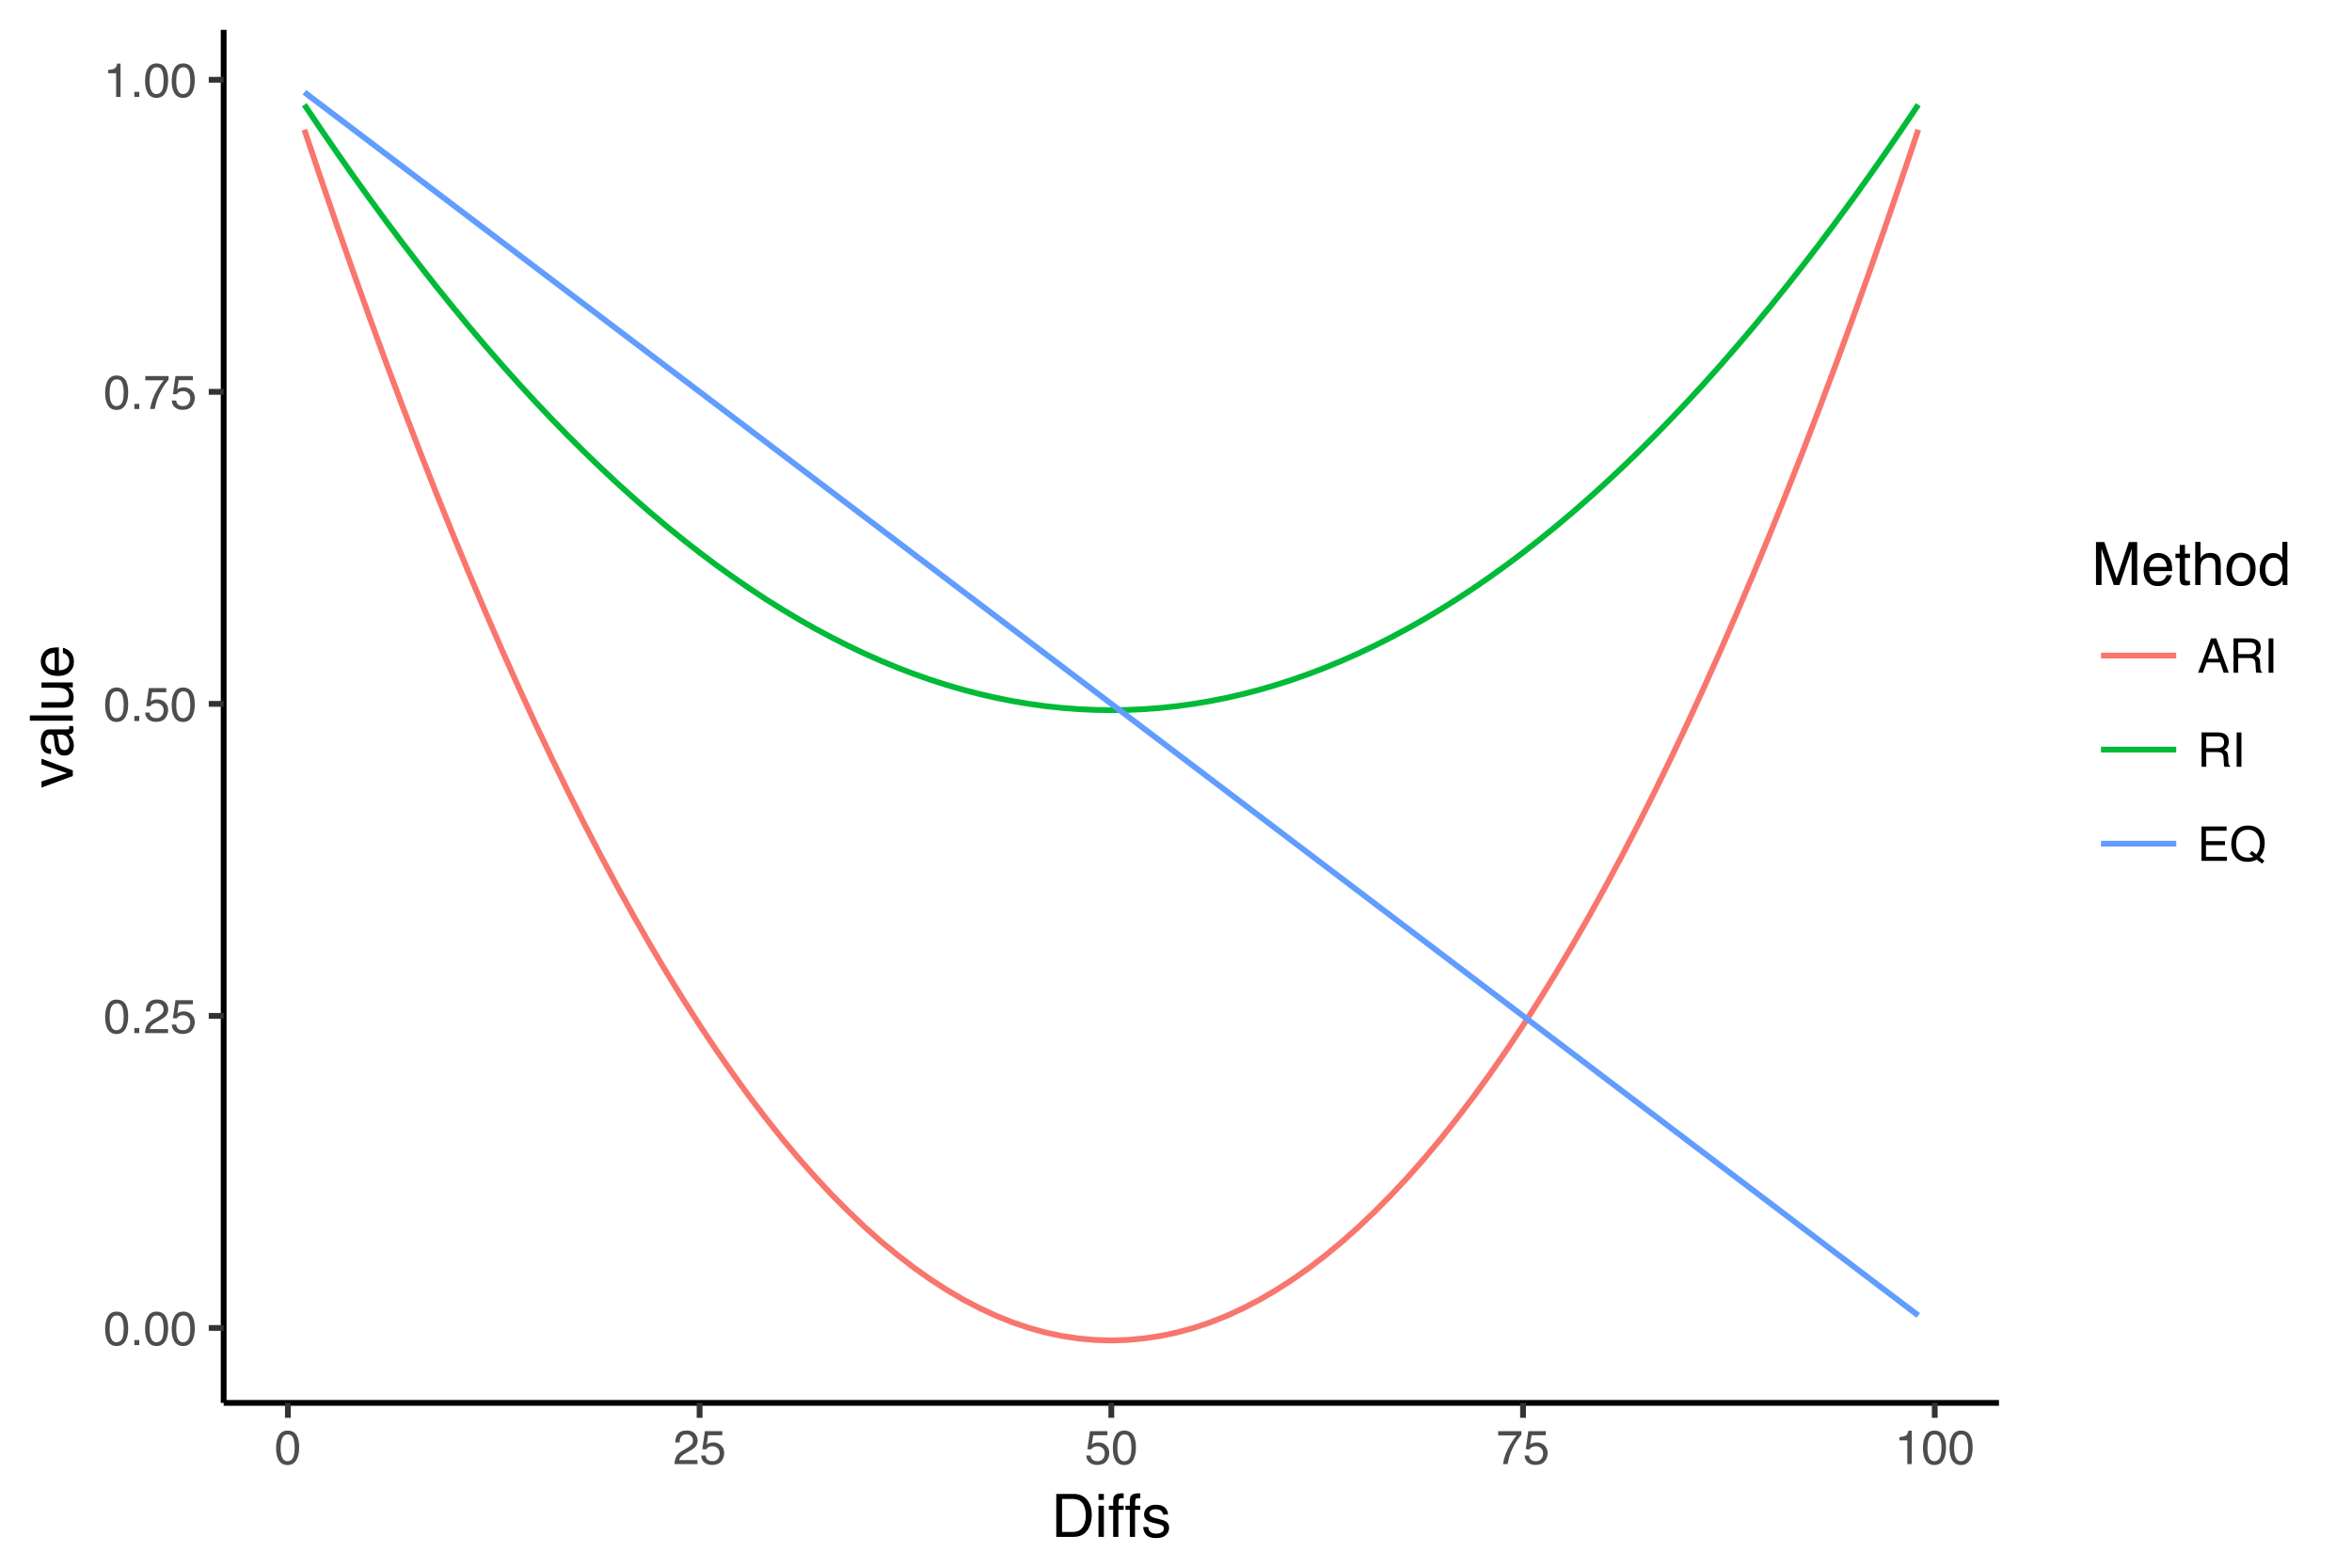
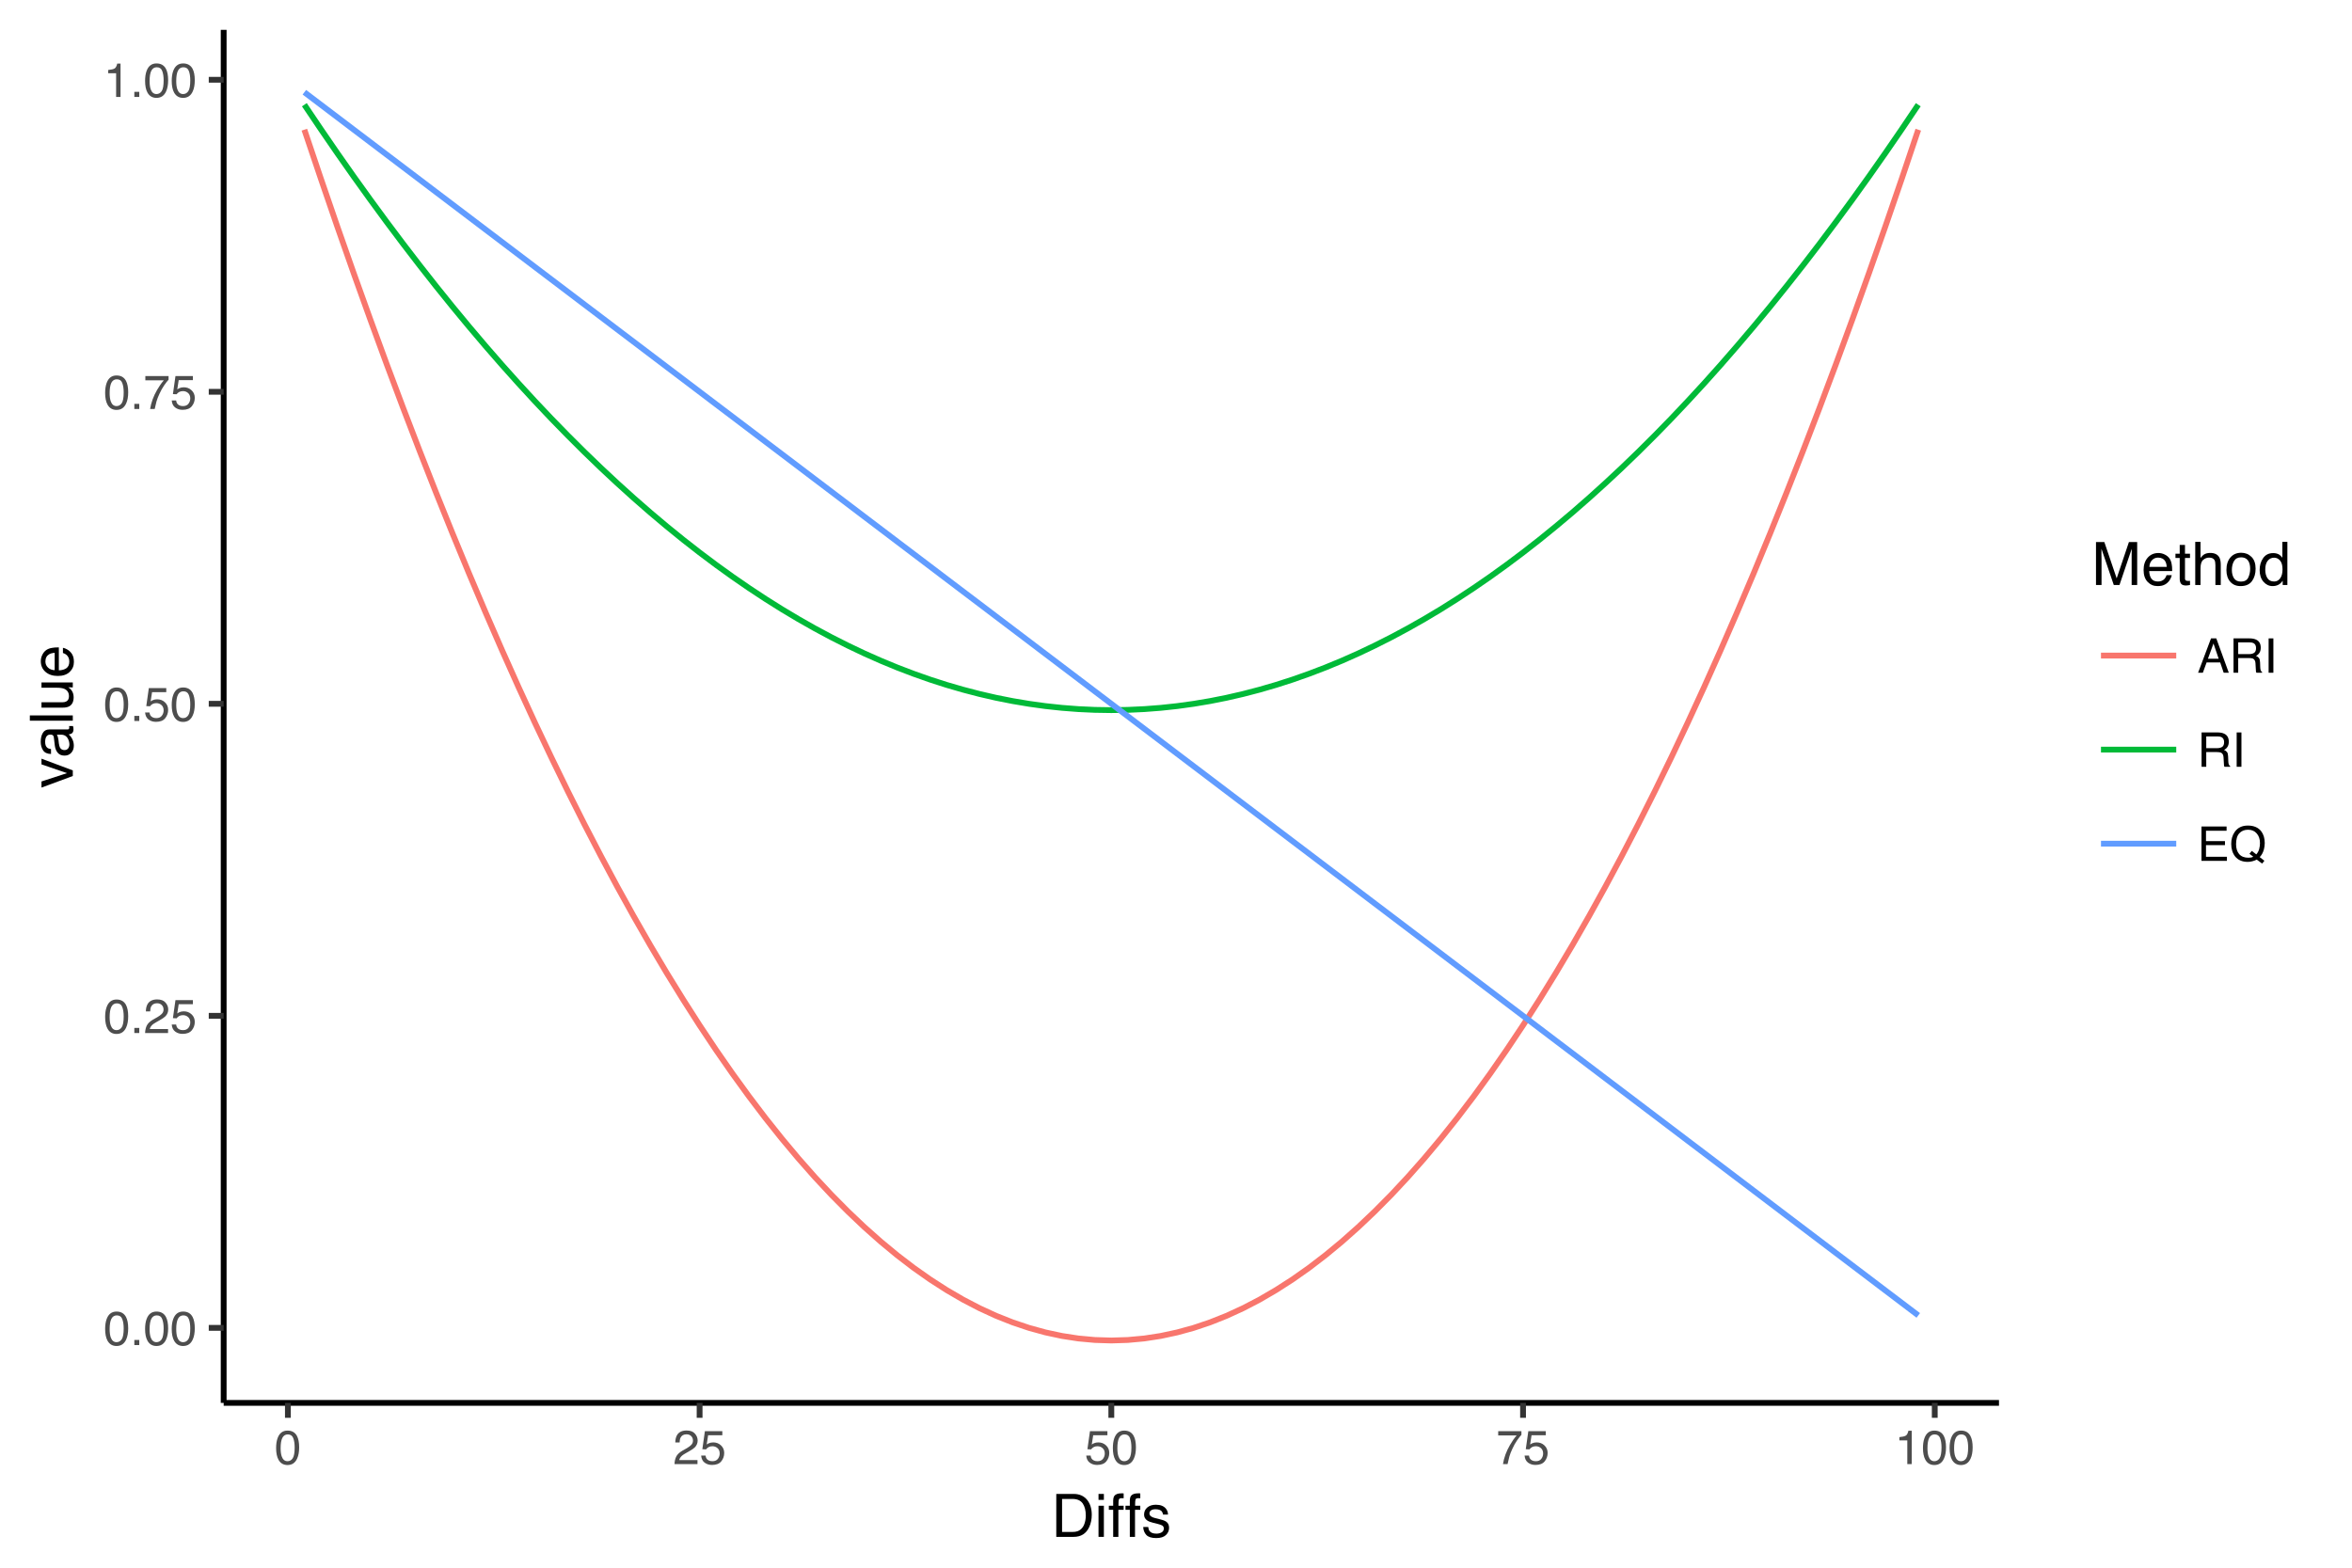
<svg xmlns="http://www.w3.org/2000/svg" xmlns:xlink="http://www.w3.org/1999/xlink" width="432pt" height="288pt" viewBox="0 0 432 288" version="1.1">
  <defs>
    <g>
      <symbol overflow="visible" id="glyph0-0">
        <path style="stroke:none;" d="M 0.281 0 L 0.281 -6.312 L 5.297 -6.312 L 5.297 0 Z M 4.5 -0.797 L 4.5 -5.516 L 1.078 -5.516 L 1.078 -0.797 Z " />
      </symbol>
      <symbol overflow="visible" id="glyph0-1">
        <path style="stroke:none;" d="M 2.375 -6.156 C 3.176 -6.156 3.754 -5.828 4.109 -5.172 C 4.379 -4.66 4.516 -3.961 4.516 -3.078 C 4.516 -2.242 4.391 -1.555 4.141 -1.016 C 3.785 -0.223 3.195 0.172 2.375 0.172 C 1.633 0.172 1.082 -0.148 0.719 -0.797 C 0.426 -1.328 0.281 -2.047 0.281 -2.953 C 0.281 -3.648 0.367 -4.25 0.547 -4.75 C 0.879 -5.688 1.488 -6.156 2.375 -6.156 Z M 2.375 -0.531 C 2.77 -0.531 3.086 -0.707 3.328 -1.062 C 3.566 -1.426 3.688 -2.086 3.688 -3.047 C 3.688 -3.754 3.598 -4.332 3.422 -4.781 C 3.254 -5.227 2.922 -5.453 2.422 -5.453 C 1.973 -5.453 1.641 -5.238 1.422 -4.812 C 1.211 -4.383 1.109 -3.754 1.109 -2.922 C 1.109 -2.297 1.176 -1.789 1.312 -1.406 C 1.52 -0.82 1.875 -0.531 2.375 -0.531 Z " />
      </symbol>
      <symbol overflow="visible" id="glyph0-2">
        <path style="stroke:none;" d="M 0.75 -0.938 L 1.656 -0.938 L 1.656 0 L 0.75 0 Z " />
      </symbol>
      <symbol overflow="visible" id="glyph0-3">
        <path style="stroke:none;" d="M 0.281 0 C 0.301 -0.531 0.406 -0.988 0.594 -1.375 C 0.789 -1.77 1.164 -2.129 1.719 -2.453 L 2.547 -2.922 C 2.91 -3.141 3.164 -3.328 3.312 -3.484 C 3.551 -3.711 3.672 -3.984 3.672 -4.297 C 3.672 -4.648 3.562 -4.93 3.344 -5.141 C 3.133 -5.359 2.848 -5.469 2.484 -5.469 C 1.961 -5.469 1.598 -5.266 1.391 -4.859 C 1.285 -4.648 1.227 -4.352 1.219 -3.969 L 0.422 -3.969 C 0.43 -4.5 0.531 -4.938 0.719 -5.281 C 1.051 -5.875 1.645 -6.172 2.5 -6.172 C 3.195 -6.172 3.707 -5.977 4.031 -5.594 C 4.363 -5.219 4.531 -4.797 4.531 -4.328 C 4.531 -3.836 4.352 -3.414 4 -3.062 C 3.801 -2.863 3.441 -2.617 2.922 -2.328 L 2.344 -2 C 2.062 -1.844 1.836 -1.695 1.672 -1.562 C 1.391 -1.312 1.211 -1.035 1.141 -0.734 L 4.5 -0.734 L 4.5 0 Z " />
      </symbol>
      <symbol overflow="visible" id="glyph0-4">
        <path style="stroke:none;" d="M 1.094 -1.562 C 1.133 -1.125 1.336 -0.82 1.703 -0.656 C 1.879 -0.57 2.094 -0.531 2.344 -0.531 C 2.801 -0.531 3.141 -0.676 3.359 -0.969 C 3.578 -1.258 3.688 -1.582 3.688 -1.938 C 3.688 -2.363 3.555 -2.691 3.297 -2.922 C 3.035 -3.16 2.719 -3.281 2.344 -3.281 C 2.082 -3.281 1.852 -3.227 1.656 -3.125 C 1.469 -3.02 1.305 -2.879 1.172 -2.703 L 0.5 -2.734 L 0.969 -6.047 L 4.172 -6.047 L 4.172 -5.297 L 1.562 -5.297 L 1.297 -3.594 C 1.43 -3.695 1.566 -3.773 1.703 -3.828 C 1.93 -3.93 2.195 -3.984 2.5 -3.984 C 3.062 -3.984 3.535 -3.801 3.922 -3.438 C 4.316 -3.07 4.516 -2.609 4.516 -2.047 C 4.516 -1.461 4.332 -0.945 3.969 -0.5 C 3.613 -0.062 3.047 0.156 2.266 0.156 C 1.754 0.156 1.305 0.016 0.922 -0.266 C 0.547 -0.547 0.332 -0.977 0.281 -1.562 Z " />
      </symbol>
      <symbol overflow="visible" id="glyph0-5">
        <path style="stroke:none;" d="M 4.594 -6.047 L 4.594 -5.375 C 4.395 -5.176 4.129 -4.836 3.797 -4.359 C 3.473 -3.891 3.188 -3.379 2.938 -2.828 C 2.688 -2.297 2.5 -1.812 2.375 -1.375 C 2.289 -1.082 2.18 -0.625 2.047 0 L 1.203 0 C 1.391 -1.176 1.816 -2.344 2.484 -3.5 C 2.879 -4.188 3.289 -4.773 3.719 -5.266 L 0.328 -5.266 L 0.328 -6.047 Z " />
      </symbol>
      <symbol overflow="visible" id="glyph0-6">
        <path style="stroke:none;" d="M 0.844 -4.359 L 0.844 -4.953 C 1.395 -5.004 1.781 -5.094 2 -5.219 C 2.227 -5.344 2.395 -5.645 2.5 -6.125 L 3.109 -6.125 L 3.109 0 L 2.297 0 L 2.297 -4.359 Z " />
      </symbol>
      <symbol overflow="visible" id="glyph0-7">
        <path style="stroke:none;" d="M 3.906 -2.578 L 2.953 -5.375 L 1.938 -2.578 Z M 2.5 -6.312 L 3.469 -6.312 L 5.766 0 L 4.828 0 L 4.188 -1.891 L 1.688 -1.891 L 1 0 L 0.125 0 Z M 2.953 -6.312 Z " />
      </symbol>
      <symbol overflow="visible" id="glyph0-8">
        <path style="stroke:none;" d="M 3.609 -3.422 C 4.004 -3.422 4.316 -3.5 4.547 -3.656 C 4.785 -3.82 4.906 -4.113 4.906 -4.531 C 4.906 -4.977 4.742 -5.285 4.422 -5.453 C 4.242 -5.535 4.008 -5.578 3.719 -5.578 L 1.625 -5.578 L 1.625 -3.422 Z M 0.766 -6.312 L 3.688 -6.312 C 4.176 -6.312 4.578 -6.238 4.891 -6.094 C 5.473 -5.832 5.766 -5.336 5.766 -4.609 C 5.766 -4.234 5.688 -3.922 5.531 -3.672 C 5.383 -3.43 5.172 -3.238 4.891 -3.094 C 5.129 -3 5.312 -2.867 5.438 -2.703 C 5.562 -2.547 5.629 -2.281 5.641 -1.906 L 5.672 -1.062 C 5.68 -0.82 5.703 -0.645 5.734 -0.531 C 5.785 -0.332 5.879 -0.203 6.016 -0.141 L 6.016 0 L 4.969 0 C 4.938 -0.051 4.91 -0.117 4.891 -0.203 C 4.879 -0.297 4.867 -0.461 4.859 -0.703 L 4.797 -1.766 C 4.773 -2.172 4.625 -2.445 4.344 -2.594 C 4.176 -2.664 3.922 -2.703 3.578 -2.703 L 1.625 -2.703 L 1.625 0 L 0.766 0 Z " />
      </symbol>
      <symbol overflow="visible" id="glyph0-9">
        <path style="stroke:none;" d="M 0.859 -6.312 L 1.734 -6.312 L 1.734 0 L 0.859 0 Z " />
      </symbol>
      <symbol overflow="visible" id="glyph0-10">
        <path style="stroke:none;" d="M 0.75 -6.312 L 5.359 -6.312 L 5.359 -5.531 L 1.578 -5.531 L 1.578 -3.625 L 5.062 -3.625 L 5.062 -2.891 L 1.578 -2.891 L 1.578 -0.75 L 5.422 -0.75 L 5.422 0 L 0.75 0 Z M 3.078 -6.312 Z " />
      </symbol>
      <symbol overflow="visible" id="glyph0-11">
        <path style="stroke:none;" d="M 6.438 -0.016 L 6.016 0.5 L 5.031 -0.234 C 4.801 -0.109 4.547 -0.008 4.266 0.062 C 3.992 0.145 3.695 0.188 3.375 0.188 C 2.395 0.188 1.629 -0.133 1.078 -0.781 C 0.586 -1.406 0.344 -2.188 0.344 -3.125 C 0.344 -3.977 0.555 -4.707 0.984 -5.312 C 1.523 -6.094 2.328 -6.484 3.391 -6.484 C 4.504 -6.484 5.332 -6.125 5.875 -5.406 C 6.289 -4.844 6.5 -4.129 6.5 -3.266 C 6.5 -2.859 6.445 -2.469 6.344 -2.094 C 6.188 -1.52 5.93 -1.051 5.578 -0.688 Z M 3.484 -0.578 C 3.66 -0.578 3.828 -0.586 3.984 -0.609 C 4.141 -0.641 4.273 -0.691 4.391 -0.766 L 3.688 -1.297 L 4.125 -1.828 L 4.953 -1.188 C 5.211 -1.488 5.391 -1.82 5.484 -2.188 C 5.578 -2.562 5.625 -2.914 5.625 -3.25 C 5.625 -3.988 5.426 -4.582 5.031 -5.031 C 4.645 -5.488 4.113 -5.719 3.438 -5.719 C 2.758 -5.719 2.223 -5.5 1.828 -5.062 C 1.43 -4.633 1.234 -3.969 1.234 -3.062 C 1.234 -2.301 1.422 -1.695 1.797 -1.25 C 2.18 -0.801 2.742 -0.578 3.484 -0.578 Z " />
      </symbol>
      <symbol overflow="visible" id="glyph1-0">
        <path style="stroke:none;" d="M 0.359 0 L 0.359 -7.891 L 6.625 -7.891 L 6.625 0 Z M 5.625 -0.984 L 5.625 -6.906 L 1.344 -6.906 L 1.344 -0.984 Z " />
      </symbol>
      <symbol overflow="visible" id="glyph1-1">
        <path style="stroke:none;" d="M 3.875 -0.906 C 4.227 -0.906 4.523 -0.945 4.766 -1.031 C 5.172 -1.164 5.508 -1.43 5.781 -1.828 C 5.988 -2.148 6.141 -2.562 6.234 -3.062 C 6.285 -3.352 6.312 -3.629 6.312 -3.891 C 6.312 -4.859 6.117 -5.613 5.734 -6.156 C 5.348 -6.695 4.723 -6.969 3.859 -6.969 L 1.953 -6.969 L 1.953 -0.906 Z M 0.891 -7.891 L 4.078 -7.891 C 5.16 -7.891 6.004 -7.504 6.609 -6.734 C 7.141 -6.035 7.406 -5.145 7.406 -4.062 C 7.406 -3.227 7.25 -2.473 6.938 -1.797 C 6.383 -0.598 5.43 0 4.078 0 L 0.891 0 Z " />
      </symbol>
      <symbol overflow="visible" id="glyph1-2">
        <path style="stroke:none;" d="M 0.703 -5.719 L 1.688 -5.719 L 1.688 0 L 0.703 0 Z M 0.703 -7.891 L 1.688 -7.891 L 1.688 -6.797 L 0.703 -6.797 Z " />
      </symbol>
      <symbol overflow="visible" id="glyph1-3">
        <path style="stroke:none;" d="M 0.953 -6.625 C 0.961 -7.031 1.031 -7.328 1.156 -7.516 C 1.383 -7.836 1.82 -8 2.469 -8 C 2.531 -8 2.594 -8 2.656 -8 C 2.719 -8 2.789 -7.992 2.875 -7.984 L 2.875 -7.094 C 2.77 -7.102 2.695 -7.109 2.656 -7.109 C 2.613 -7.109 2.57 -7.109 2.531 -7.109 C 2.238 -7.109 2.062 -7.031 2 -6.875 C 1.945 -6.727 1.922 -6.344 1.922 -5.719 L 2.875 -5.719 L 2.875 -4.969 L 1.906 -4.969 L 1.906 0 L 0.953 0 L 0.953 -4.969 L 0.156 -4.969 L 0.156 -5.719 L 0.953 -5.719 Z " />
      </symbol>
      <symbol overflow="visible" id="glyph1-4">
        <path style="stroke:none;" d="M 1.281 -1.812 C 1.312 -1.488 1.395 -1.238 1.531 -1.062 C 1.77 -0.75 2.191 -0.594 2.797 -0.594 C 3.148 -0.594 3.461 -0.672 3.734 -0.828 C 4.004 -0.984 4.141 -1.223 4.141 -1.547 C 4.141 -1.797 4.031 -1.984 3.812 -2.109 C 3.676 -2.191 3.398 -2.285 2.984 -2.391 L 2.219 -2.578 C 1.727 -2.703 1.367 -2.836 1.141 -2.984 C 0.723 -3.254 0.516 -3.617 0.516 -4.078 C 0.516 -4.617 0.707 -5.055 1.094 -5.391 C 1.488 -5.734 2.02 -5.906 2.688 -5.906 C 3.551 -5.906 4.176 -5.648 4.562 -5.141 C 4.801 -4.816 4.914 -4.469 4.906 -4.094 L 4 -4.094 C 3.977 -4.312 3.898 -4.508 3.766 -4.688 C 3.547 -4.945 3.16 -5.078 2.609 -5.078 C 2.242 -5.078 1.969 -5.004 1.781 -4.859 C 1.594 -4.723 1.5 -4.539 1.5 -4.312 C 1.5 -4.062 1.625 -3.863 1.875 -3.719 C 2.008 -3.625 2.219 -3.539 2.5 -3.469 L 3.141 -3.312 C 3.836 -3.145 4.301 -2.984 4.531 -2.828 C 4.914 -2.578 5.109 -2.191 5.109 -1.672 C 5.109 -1.148 4.91 -0.703 4.516 -0.328 C 4.129 0.035 3.539 0.219 2.75 0.219 C 1.895 0.219 1.285 0.023 0.922 -0.359 C 0.566 -0.754 0.379 -1.238 0.359 -1.812 Z M 2.719 -5.891 Z " />
      </symbol>
      <symbol overflow="visible" id="glyph1-5">
        <path style="stroke:none;" d="M 0.812 -7.891 L 2.344 -7.891 L 4.609 -1.219 L 6.859 -7.891 L 8.375 -7.891 L 8.375 0 L 7.359 0 L 7.359 -4.656 C 7.359 -4.82 7.359 -5.086 7.359 -5.453 C 7.367 -5.828 7.375 -6.227 7.375 -6.656 L 5.125 0 L 4.078 0 L 1.812 -6.656 L 1.812 -6.406 C 1.812 -6.219 1.812 -5.926 1.812 -5.531 C 1.82 -5.133 1.828 -4.844 1.828 -4.656 L 1.828 0 L 0.812 0 Z " />
      </symbol>
      <symbol overflow="visible" id="glyph1-6">
        <path style="stroke:none;" d="M 3.109 -5.875 C 3.516 -5.875 3.906 -5.781 4.281 -5.594 C 4.664 -5.406 4.961 -5.156 5.172 -4.844 C 5.359 -4.562 5.484 -4.223 5.547 -3.828 C 5.609 -3.566 5.641 -3.145 5.641 -2.562 L 1.422 -2.562 C 1.441 -1.977 1.578 -1.508 1.828 -1.156 C 2.086 -0.812 2.488 -0.641 3.031 -0.641 C 3.539 -0.641 3.945 -0.805 4.25 -1.141 C 4.414 -1.328 4.535 -1.551 4.609 -1.812 L 5.562 -1.812 C 5.531 -1.594 5.441 -1.352 5.297 -1.094 C 5.16 -0.832 5.004 -0.625 4.828 -0.469 C 4.535 -0.176 4.176 0.02 3.75 0.125 C 3.508 0.176 3.242 0.203 2.953 0.203 C 2.234 0.203 1.625 -0.055 1.125 -0.578 C 0.633 -1.098 0.391 -1.828 0.391 -2.766 C 0.391 -3.691 0.641 -4.441 1.141 -5.016 C 1.641 -5.586 2.297 -5.875 3.109 -5.875 Z M 4.641 -3.328 C 4.609 -3.754 4.52 -4.094 4.375 -4.344 C 4.102 -4.801 3.66 -5.031 3.047 -5.031 C 2.598 -5.031 2.223 -4.867 1.922 -4.547 C 1.629 -4.234 1.473 -3.828 1.453 -3.328 Z M 3.016 -5.891 Z " />
      </symbol>
      <symbol overflow="visible" id="glyph1-7">
        <path style="stroke:none;" d="M 0.906 -7.359 L 1.875 -7.359 L 1.875 -5.75 L 2.797 -5.75 L 2.797 -4.969 L 1.875 -4.969 L 1.875 -1.203 C 1.875 -1.004 1.941 -0.875 2.078 -0.812 C 2.16 -0.77 2.285 -0.75 2.453 -0.75 C 2.504 -0.75 2.555 -0.75 2.609 -0.75 C 2.66 -0.75 2.723 -0.754 2.797 -0.766 L 2.797 0 C 2.68 0.031 2.562 0.051 2.438 0.062 C 2.32 0.082 2.195 0.094 2.062 0.094 C 1.613 0.094 1.305 -0.02 1.141 -0.25 C 0.984 -0.488 0.906 -0.789 0.906 -1.156 L 0.906 -4.969 L 0.125 -4.969 L 0.125 -5.75 L 0.906 -5.75 Z " />
      </symbol>
      <symbol overflow="visible" id="glyph1-8">
        <path style="stroke:none;" d="M 0.703 -7.922 L 1.672 -7.922 L 1.672 -4.969 C 1.898 -5.258 2.109 -5.469 2.297 -5.594 C 2.609 -5.789 2.992 -5.891 3.453 -5.891 C 4.285 -5.891 4.852 -5.598 5.156 -5.016 C 5.312 -4.691 5.391 -4.25 5.391 -3.688 L 5.391 0 L 4.406 0 L 4.406 -3.625 C 4.406 -4.051 4.352 -4.363 4.25 -4.562 C 4.07 -4.875 3.738 -5.031 3.25 -5.031 C 2.852 -5.031 2.488 -4.891 2.156 -4.609 C 1.832 -4.336 1.672 -3.816 1.672 -3.047 L 1.672 0 L 0.703 0 Z " />
      </symbol>
      <symbol overflow="visible" id="glyph1-9">
        <path style="stroke:none;" d="M 2.984 -0.625 C 3.629 -0.625 4.07 -0.863 4.312 -1.344 C 4.551 -1.832 4.672 -2.375 4.672 -2.969 C 4.672 -3.508 4.582 -3.945 4.406 -4.281 C 4.133 -4.812 3.664 -5.078 3 -5.078 C 2.406 -5.078 1.973 -4.848 1.703 -4.391 C 1.441 -3.941 1.312 -3.398 1.312 -2.766 C 1.312 -2.148 1.441 -1.641 1.703 -1.234 C 1.973 -0.828 2.398 -0.625 2.984 -0.625 Z M 3.031 -5.922 C 3.77 -5.922 4.395 -5.672 4.906 -5.172 C 5.414 -4.68 5.672 -3.957 5.672 -3 C 5.672 -2.07 5.445 -1.305 5 -0.703 C 4.551 -0.098 3.852 0.203 2.906 0.203 C 2.113 0.203 1.484 -0.062 1.016 -0.594 C 0.547 -1.125 0.312 -1.844 0.312 -2.75 C 0.312 -3.719 0.555 -4.488 1.047 -5.062 C 1.535 -5.633 2.195 -5.922 3.031 -5.922 Z M 3 -5.891 Z " />
      </symbol>
      <symbol overflow="visible" id="glyph1-10">
        <path style="stroke:none;" d="M 1.328 -2.812 C 1.328 -2.195 1.457 -1.68 1.719 -1.266 C 1.977 -0.848 2.395 -0.641 2.969 -0.641 C 3.414 -0.641 3.781 -0.832 4.062 -1.219 C 4.352 -1.602 4.5 -2.156 4.5 -2.875 C 4.5 -3.602 4.348 -4.141 4.047 -4.484 C 3.754 -4.836 3.391 -5.016 2.953 -5.016 C 2.473 -5.016 2.082 -4.828 1.781 -4.453 C 1.477 -4.078 1.328 -3.531 1.328 -2.812 Z M 2.781 -5.859 C 3.219 -5.859 3.586 -5.766 3.891 -5.578 C 4.055 -5.473 4.25 -5.285 4.469 -5.016 L 4.469 -7.922 L 5.391 -7.922 L 5.391 0 L 4.531 0 L 4.531 -0.797 C 4.301 -0.441 4.031 -0.188 3.719 -0.031 C 3.414 0.125 3.066 0.203 2.672 0.203 C 2.023 0.203 1.469 -0.062 1 -0.594 C 0.531 -1.133 0.297 -1.852 0.297 -2.75 C 0.297 -3.594 0.508 -4.32 0.938 -4.938 C 1.363 -5.551 1.977 -5.859 2.781 -5.859 Z " />
      </symbol>
      <symbol overflow="visible" id="glyph2-0">
        <path style="stroke:none;" d="M 0 -0.359 L -7.891 -0.359 L -7.891 -6.625 L 0 -6.625 Z M -0.984 -5.625 L -6.906 -5.625 L -6.906 -1.344 L -0.984 -1.344 Z " />
      </symbol>
      <symbol overflow="visible" id="glyph2-1">
        <path style="stroke:none;" d="M -5.75 -1.188 L -1.062 -2.719 L -5.75 -4.328 L -5.75 -5.375 L 0 -3.219 L 0 -2.188 L -5.75 -0.062 Z " />
      </symbol>
      <symbol overflow="visible" id="glyph2-2">
        <path style="stroke:none;" d="M -1.531 -1.453 C -1.25 -1.453 -1.023 -1.551 -0.859 -1.75 C -0.703 -1.957 -0.625 -2.203 -0.625 -2.484 C -0.625 -2.816 -0.703 -3.145 -0.859 -3.469 C -1.117 -4.008 -1.551 -4.281 -2.156 -4.281 L -2.922 -4.281 C -2.848 -4.156 -2.785 -4 -2.734 -3.812 C -2.691 -3.633 -2.656 -3.453 -2.625 -3.266 L -2.562 -2.688 C -2.508 -2.332 -2.438 -2.066 -2.344 -1.891 C -2.164 -1.598 -1.895 -1.453 -1.531 -1.453 Z M -3.484 -3.797 C -3.516 -4.016 -3.609 -4.16 -3.766 -4.234 C -3.848 -4.273 -3.973 -4.297 -4.141 -4.297 C -4.461 -4.297 -4.695 -4.176 -4.844 -3.938 C -5 -3.707 -5.078 -3.375 -5.078 -2.938 C -5.078 -2.438 -4.941 -2.082 -4.672 -1.875 C -4.516 -1.75 -4.289 -1.672 -4 -1.641 L -4 -0.734 C -4.707 -0.754 -5.195 -0.984 -5.469 -1.422 C -5.75 -1.867 -5.891 -2.383 -5.891 -2.969 C -5.891 -3.645 -5.758 -4.191 -5.5 -4.609 C -5.25 -5.035 -4.848 -5.25 -4.297 -5.25 L -0.984 -5.25 C -0.891 -5.25 -0.812 -5.266 -0.75 -5.297 C -0.688 -5.336 -0.656 -5.426 -0.656 -5.562 C -0.656 -5.602 -0.656 -5.648 -0.656 -5.703 C -0.664 -5.766 -0.676 -5.82 -0.688 -5.875 L 0.031 -5.875 C 0.07 -5.727 0.098 -5.613 0.109 -5.531 C 0.117 -5.457 0.125 -5.352 0.125 -5.219 C 0.125 -4.883 0.004 -4.641 -0.234 -4.484 C -0.359 -4.41 -0.535 -4.359 -0.766 -4.328 C -0.504 -4.129 -0.281 -3.844 -0.094 -3.469 C 0.094 -3.102 0.188 -2.695 0.188 -2.25 C 0.188 -1.719 0.023 -1.281 -0.297 -0.938 C -0.617 -0.602 -1.023 -0.438 -1.516 -0.438 C -2.047 -0.438 -2.457 -0.602 -2.75 -0.938 C -3.039 -1.27 -3.223 -1.707 -3.297 -2.25 Z M -5.891 -2.984 Z " />
      </symbol>
      <symbol overflow="visible" id="glyph2-3">
        <path style="stroke:none;" d="M -7.891 -0.734 L -7.891 -1.703 L 0 -1.703 L 0 -0.734 Z " />
      </symbol>
      <symbol overflow="visible" id="glyph2-4">
        <path style="stroke:none;" d="M -5.75 -1.672 L -1.938 -1.672 C -1.645 -1.672 -1.406 -1.719 -1.219 -1.812 C -0.875 -1.988 -0.703 -2.312 -0.703 -2.781 C -0.703 -3.445 -1 -3.906 -1.594 -4.156 C -1.914 -4.281 -2.359 -4.344 -2.922 -4.344 L -5.75 -4.344 L -5.75 -5.312 L 0 -5.312 L 0 -4.406 L -0.844 -4.422 C -0.625 -4.297 -0.441 -4.141 -0.297 -3.953 C 0.004 -3.578 0.156 -3.129 0.156 -2.609 C 0.156 -1.785 -0.117 -1.223 -0.672 -0.922 C -0.961 -0.766 -1.352 -0.688 -1.844 -0.688 L -5.75 -0.688 Z M -5.891 -3 Z " />
      </symbol>
      <symbol overflow="visible" id="glyph2-5">
        <path style="stroke:none;" d="M -5.875 -3.109 C -5.875 -3.516 -5.781 -3.906 -5.594 -4.281 C -5.406 -4.664 -5.156 -4.961 -4.844 -5.172 C -4.562 -5.359 -4.223 -5.484 -3.828 -5.547 C -3.566 -5.609 -3.145 -5.641 -2.562 -5.641 L -2.562 -1.422 C -1.977 -1.441 -1.508 -1.578 -1.156 -1.828 C -0.812 -2.086 -0.641 -2.488 -0.641 -3.031 C -0.641 -3.539 -0.805 -3.945 -1.141 -4.25 C -1.328 -4.414 -1.551 -4.535 -1.812 -4.609 L -1.812 -5.562 C -1.594 -5.531 -1.352 -5.441 -1.094 -5.297 C -0.832 -5.16 -0.625 -5.004 -0.469 -4.828 C -0.176 -4.535 0.02 -4.176 0.125 -3.75 C 0.176 -3.508 0.203 -3.242 0.203 -2.953 C 0.203 -2.234 -0.055 -1.625 -0.578 -1.125 C -1.098 -0.633 -1.828 -0.391 -2.766 -0.391 C -3.691 -0.391 -4.441 -0.641 -5.016 -1.141 C -5.586 -1.641 -5.875 -2.297 -5.875 -3.109 Z M -3.328 -4.641 C -3.754 -4.609 -4.094 -4.52 -4.344 -4.375 C -4.801 -4.102 -5.031 -3.66 -5.031 -3.047 C -5.031 -2.598 -4.867 -2.223 -4.547 -1.922 C -4.234 -1.629 -3.828 -1.473 -3.328 -1.453 Z M -5.891 -3.016 Z " />
      </symbol>
    </g>
    <clipPath id="clip1">
      <path d="M 41.082 5.48 L 368 5.48 L 368 258 L 41.082 258 Z " />
    </clipPath>
  </defs>
  <g id="surface1">
    <rect x="0" y="0" width="432" height="288" style="fill:rgb(100%,100%,100%);fill-opacity:1;stroke:none;" />
    <rect x="0" y="0" width="432" height="288" style="fill:rgb(100%,100%,100%);fill-opacity:1;stroke:none;" />
    <path style="fill:none;stroke-width:1.067;stroke-linecap:round;stroke-linejoin:round;stroke:rgb(100%,100%,100%);stroke-opacity:1;stroke-miterlimit:10;" d="M 0 288 L 432 288 L 432 0 L 0 0 Z " />
    <g clip-path="url(#clip1)" clip-rule="nonzero">
      <path style=" stroke:none;fill-rule:nonzero;fill:rgb(100%,100%,100%);fill-opacity:1;" d="M 41.082 257.727 L 367.156 257.727 L 367.156 5.48 L 41.082 5.48 Z " />
    </g>
-     <path style="fill:none;stroke-width:1.067;stroke-linecap:butt;stroke-linejoin:round;stroke:rgb(97.255%,46.275%,42.745%);stroke-opacity:1;stroke-miterlimit:1;" d="M 55.902 23.824 L 58.93 32.812 L 61.953 41.613 L 64.977 50.23 L 68.004 58.66 L 71.027 66.902 L 74.055 74.965 L 77.078 82.836 L 80.102 90.523 L 83.129 98.023 L 86.152 105.34 L 89.176 112.465 L 92.203 119.418 L 95.227 126.184 L 98.25 132.77 L 101.277 139.156 L 104.301 145.355 L 107.324 151.367 L 110.352 157.195 L 113.375 162.836 L 116.402 168.309 L 119.426 173.578 L 122.449 178.684 L 125.477 183.582 L 128.5 188.316 L 131.523 192.844 L 134.551 197.184 L 137.574 201.363 L 140.598 205.332 L 143.625 209.141 L 146.648 212.742 L 149.672 216.152 L 152.699 219.406 L 155.723 222.449 L 158.746 225.336 L 161.773 228.035 L 164.797 230.52 L 167.824 232.852 L 170.848 234.996 L 173.871 236.953 L 176.898 238.727 L 179.922 240.312 L 182.945 241.711 L 185.973 242.926 L 188.996 243.953 L 192.02 244.793 L 195.047 245.434 L 198.07 245.891 L 201.094 246.16 L 204.121 246.262 L 207.145 246.16 L 210.172 245.871 L 213.195 245.418 L 216.219 244.777 L 219.246 243.953 L 222.27 242.941 L 225.293 241.742 L 228.32 240.344 L 231.344 238.777 L 234.367 237.012 L 237.395 235.07 L 240.418 232.941 L 243.441 230.629 L 246.469 228.129 L 249.492 225.441 L 252.516 222.57 L 255.543 219.512 L 258.566 216.27 L 261.594 212.84 L 264.617 209.227 L 267.641 205.426 L 270.668 201.445 L 273.691 197.277 L 276.715 192.922 L 279.742 188.379 L 282.766 183.656 L 285.789 178.742 L 288.816 173.648 L 291.84 168.367 L 294.863 162.898 L 297.891 157.25 L 300.914 151.41 L 303.941 145.391 L 306.965 139.18 L 309.988 132.785 L 313.016 126.207 L 316.039 119.445 L 319.062 112.492 L 322.09 105.359 L 325.113 98.039 L 328.137 90.535 L 331.164 82.844 L 334.188 74.969 L 337.211 66.91 L 340.238 58.66 L 343.262 50.23 L 346.285 41.613 L 349.312 32.812 L 352.336 23.824 " />
-     <path style="fill:none;stroke-width:1.067;stroke-linecap:butt;stroke-linejoin:round;stroke:rgb(0%,72.941%,21.961%);stroke-opacity:1;stroke-miterlimit:1;" d="M 55.902 19.238 L 58.93 23.73 L 61.953 28.133 L 64.977 32.441 L 68.004 36.656 L 71.027 40.777 L 74.055 44.809 L 77.078 48.746 L 80.102 52.594 L 83.129 56.344 L 86.152 60.004 L 89.176 63.57 L 92.203 67.047 L 95.227 70.426 L 98.25 73.715 L 101.277 76.914 L 104.301 80.016 L 107.324 83.027 L 110.352 85.945 L 113.375 88.773 L 116.402 91.504 L 119.426 94.145 L 122.449 96.691 L 125.477 99.148 L 128.5 101.512 L 131.523 103.781 L 134.551 105.957 L 137.574 108.043 L 140.598 110.035 L 143.625 111.934 L 146.648 113.742 L 149.672 115.453 L 152.699 117.074 L 155.723 118.605 L 158.746 120.039 L 161.773 121.383 L 164.797 122.637 L 167.824 123.793 L 170.848 124.859 L 173.871 125.832 L 176.898 126.711 L 179.922 127.5 L 182.945 128.195 L 185.973 128.797 L 188.996 129.305 L 192.02 129.723 L 195.047 130.047 L 198.07 130.277 L 201.094 130.418 L 204.121 130.465 L 207.145 130.418 L 210.172 130.277 L 213.195 130.047 L 216.219 129.723 L 219.246 129.305 L 222.27 128.797 L 225.293 128.195 L 228.32 127.5 L 231.344 126.711 L 234.367 125.832 L 237.395 124.859 L 240.418 123.793 L 243.441 122.637 L 246.469 121.383 L 249.492 120.039 L 252.516 118.605 L 255.543 117.074 L 258.566 115.453 L 261.594 113.742 L 264.617 111.934 L 267.641 110.035 L 270.668 108.043 L 273.691 105.957 L 276.715 103.781 L 279.742 101.512 L 282.766 99.148 L 285.789 96.691 L 288.816 94.145 L 291.84 91.504 L 294.863 88.773 L 297.891 85.945 L 300.914 83.027 L 303.941 80.016 L 306.965 76.914 L 309.988 73.715 L 313.016 70.426 L 316.039 67.047 L 319.062 63.57 L 322.09 60.004 L 325.113 56.344 L 328.137 52.594 L 331.164 48.746 L 334.188 44.809 L 337.211 40.777 L 340.238 36.656 L 343.262 32.441 L 346.285 28.133 L 349.312 23.73 L 352.336 19.238 " />
-     <path style="fill:none;stroke-width:1.067;stroke-linecap:butt;stroke-linejoin:round;stroke:rgb(38.039%,61.176%,100%);stroke-opacity:1;stroke-miterlimit:1;" d="M 55.902 16.945 L 58.93 19.238 L 64.977 23.824 L 68.004 26.117 L 71.027 28.41 L 74.055 30.703 L 80.102 35.289 L 83.129 37.582 L 89.176 42.168 L 92.203 44.461 L 98.25 49.047 L 101.277 51.34 L 107.324 55.926 L 110.352 58.219 L 113.375 60.512 L 116.402 62.805 L 119.426 65.102 L 122.449 67.395 L 125.477 69.688 L 131.523 74.273 L 134.551 76.566 L 140.598 81.152 L 143.625 83.445 L 149.672 88.031 L 152.699 90.324 L 158.746 94.91 L 161.773 97.203 L 164.797 99.496 L 167.824 101.789 L 173.871 106.375 L 176.898 108.668 L 182.945 113.254 L 185.973 115.547 L 192.02 120.133 L 195.047 122.426 L 201.094 127.012 L 204.121 129.305 L 207.145 131.598 L 210.172 133.891 L 216.219 138.477 L 219.246 140.77 L 225.293 145.355 L 228.32 147.648 L 234.367 152.234 L 237.395 154.531 L 243.441 159.117 L 246.469 161.41 L 252.516 165.996 L 255.543 168.289 L 258.566 170.582 L 261.594 172.875 L 267.641 177.461 L 270.668 179.754 L 276.715 184.34 L 279.742 186.633 L 285.789 191.219 L 288.816 193.512 L 294.863 198.098 L 297.891 200.391 L 300.914 202.684 L 303.941 204.977 L 309.988 209.562 L 313.016 211.855 L 319.062 216.441 L 322.09 218.734 L 328.137 223.32 L 331.164 225.613 L 337.211 230.199 L 340.238 232.492 L 346.285 237.078 L 349.312 239.371 L 352.336 241.664 " />
+     <path style="fill:none;stroke-width:1.067;stroke-linecap:butt;stroke-linejoin:round;stroke:rgb(97.255%,46.275%,42.745%);stroke-opacity:1;stroke-miterlimit:1;" d="M 55.902 23.824 L 58.93 32.809 L 61.953 41.613 L 64.977 50.227 L 68.004 58.656 L 71.027 66.902 L 74.055 74.965 L 77.078 82.836 L 80.102 90.527 L 83.129 98.031 L 86.152 105.352 L 89.176 112.484 L 92.203 119.434 L 95.227 126.195 L 98.25 132.773 L 101.277 139.164 L 104.301 145.371 L 107.324 151.395 L 110.352 157.23 L 113.375 162.883 L 116.402 168.348 L 119.426 173.629 L 122.449 178.723 L 125.477 183.633 L 128.5 188.359 L 131.523 192.898 L 134.551 197.254 L 137.574 201.422 L 140.598 205.406 L 143.625 209.203 L 146.648 212.816 L 149.672 216.246 L 152.699 219.488 L 155.723 222.543 L 158.746 225.414 L 161.773 228.102 L 164.797 230.605 L 167.824 232.922 L 170.848 235.051 L 173.871 236.996 L 176.898 238.758 L 179.922 240.332 L 182.945 241.723 L 185.973 242.926 L 188.996 243.945 L 192.02 244.777 L 195.047 245.426 L 198.07 245.891 L 201.094 246.168 L 204.121 246.262 L 207.145 246.168 L 210.172 245.891 L 213.195 245.426 L 216.219 244.777 L 219.246 243.945 L 222.27 242.926 L 225.293 241.723 L 228.32 240.332 L 231.344 238.758 L 234.367 236.996 L 237.395 235.051 L 240.418 232.922 L 243.441 230.605 L 246.469 228.102 L 249.492 225.414 L 252.516 222.543 L 255.543 219.488 L 258.566 216.246 L 261.594 212.816 L 264.617 209.203 L 267.641 205.406 L 270.668 201.422 L 273.691 197.254 L 276.715 192.898 L 279.742 188.359 L 282.766 183.633 L 285.789 178.723 L 288.816 173.629 L 291.84 168.348 L 294.863 162.883 L 297.891 157.23 L 300.914 151.395 L 303.941 145.371 L 306.965 139.164 L 309.988 132.773 L 313.016 126.195 L 316.039 119.434 L 319.062 112.484 L 322.09 105.352 L 325.113 98.031 L 328.137 90.527 L 331.164 82.836 L 334.188 74.965 L 337.211 66.902 L 340.238 58.656 L 343.262 50.227 L 346.285 41.613 L 349.312 32.809 L 352.336 23.824 " />
+     <path style="fill:none;stroke-width:1.067;stroke-linecap:butt;stroke-linejoin:round;stroke:rgb(0%,72.941%,21.961%);stroke-opacity:1;stroke-miterlimit:1;" d="M 55.902 19.238 L 58.93 23.73 L 61.953 28.133 L 64.977 32.441 L 68.004 36.656 L 71.027 40.777 L 74.055 44.809 L 77.078 48.746 L 80.102 52.59 L 83.129 56.344 L 86.152 60 L 89.176 63.566 L 92.203 67.043 L 95.227 70.422 L 98.25 73.711 L 101.277 76.91 L 104.301 80.012 L 107.324 83.023 L 110.352 85.941 L 113.375 88.766 L 116.402 91.5 L 119.426 94.141 L 122.449 96.688 L 125.477 99.145 L 128.5 101.504 L 131.523 103.773 L 134.551 105.953 L 137.574 108.035 L 140.598 110.027 L 143.625 111.93 L 146.648 113.734 L 149.672 115.449 L 152.699 117.07 L 155.723 118.598 L 158.746 120.035 L 161.773 121.379 L 164.797 122.629 L 167.824 123.785 L 170.848 124.852 L 173.871 125.824 L 176.898 126.703 L 179.922 127.492 L 182.945 128.188 L 185.973 128.789 L 188.996 129.297 L 192.02 129.715 L 195.047 130.039 L 198.07 130.27 L 201.094 130.41 L 204.121 130.457 L 207.145 130.41 L 210.172 130.27 L 213.195 130.039 L 216.219 129.715 L 219.246 129.297 L 222.27 128.789 L 225.293 128.188 L 228.32 127.492 L 231.344 126.703 L 234.367 125.824 L 237.395 124.852 L 240.418 123.785 L 243.441 122.629 L 246.469 121.379 L 249.492 120.035 L 252.516 118.598 L 255.543 117.07 L 258.566 115.449 L 261.594 113.734 L 264.617 111.93 L 267.641 110.027 L 270.668 108.035 L 273.691 105.953 L 276.715 103.773 L 279.742 101.504 L 282.766 99.145 L 285.789 96.688 L 288.816 94.141 L 291.84 91.5 L 294.863 88.766 L 297.891 85.941 L 300.914 83.023 L 303.941 80.012 L 306.965 76.91 L 309.988 73.711 L 313.016 70.422 L 316.039 67.043 L 319.062 63.566 L 322.09 60 L 325.113 56.344 L 328.137 52.59 L 331.164 48.746 L 334.188 44.809 L 337.211 40.777 L 340.238 36.656 L 343.262 32.441 L 346.285 28.133 L 349.312 23.73 L 352.336 19.238 " />
+     <path style="fill:none;stroke-width:1.067;stroke-linecap:butt;stroke-linejoin:round;stroke:rgb(38.039%,61.176%,100%);stroke-opacity:1;stroke-miterlimit:1;" d="M 55.902 16.945 L 58.93 19.238 L 64.977 23.824 L 68.004 26.117 L 71.027 28.41 L 74.055 30.703 L 80.102 35.289 L 83.129 37.582 L 89.176 42.168 L 92.203 44.461 L 98.25 49.047 L 101.277 51.34 L 107.324 55.926 L 110.352 58.219 L 113.375 60.512 L 116.402 62.805 L 122.449 67.391 L 125.477 69.684 L 131.523 74.27 L 134.551 76.562 L 140.598 81.148 L 143.625 83.441 L 149.672 88.027 L 152.699 90.32 L 158.746 94.906 L 161.773 97.199 L 164.797 99.492 L 167.824 101.785 L 173.871 106.371 L 176.898 108.664 L 179.922 110.953 L 182.945 113.246 L 185.973 115.539 L 192.02 120.125 L 195.047 122.418 L 201.094 127.004 L 204.121 129.297 L 207.145 131.59 L 210.172 133.883 L 216.219 138.469 L 219.246 140.762 L 225.293 145.348 L 228.32 147.641 L 234.367 152.227 L 237.395 154.52 L 243.441 159.105 L 246.469 161.398 L 252.516 165.984 L 255.543 168.277 L 258.566 170.57 L 261.594 172.863 L 267.641 177.449 L 270.668 179.742 L 276.715 184.328 L 279.742 186.621 L 285.789 191.207 L 288.816 193.5 L 294.863 198.086 L 297.891 200.379 L 300.914 202.672 L 303.941 204.965 L 309.988 209.551 L 313.016 211.844 L 319.062 216.43 L 322.09 218.723 L 328.137 223.309 L 331.164 225.602 L 337.211 230.188 L 340.238 232.48 L 346.285 237.066 L 349.312 239.359 L 352.336 241.652 " />
    <path style="fill:none;stroke-width:1.067;stroke-linecap:butt;stroke-linejoin:round;stroke:rgb(0%,0%,0%);stroke-opacity:1;stroke-miterlimit:10;" d="M 41.082 257.727 L 41.082 5.48 " />
    <g style="fill:rgb(30.196%,30.196%,30.196%);fill-opacity:1;">
-       <use xlink:href="#glyph0-1" x="19.031" y="247.113" />
-       <use xlink:href="#glyph0-2" x="23.924" y="247.113" />
-       <use xlink:href="#glyph0-1" x="26.368" y="247.113" />
-       <use xlink:href="#glyph0-1" x="31.26" y="247.113" />
-     </g>
-     <g style="fill:rgb(30.196%,30.196%,30.196%);fill-opacity:1;">
-       <use xlink:href="#glyph0-1" x="19.031" y="189.789" />
-       <use xlink:href="#glyph0-2" x="23.924" y="189.789" />
-       <use xlink:href="#glyph0-3" x="26.368" y="189.789" />
-       <use xlink:href="#glyph0-4" x="31.26" y="189.789" />
-     </g>
-     <g style="fill:rgb(30.196%,30.196%,30.196%);fill-opacity:1;">
-       <use xlink:href="#glyph0-1" x="19.031" y="132.461" />
-       <use xlink:href="#glyph0-2" x="23.924" y="132.461" />
-       <use xlink:href="#glyph0-4" x="26.368" y="132.461" />
-       <use xlink:href="#glyph0-1" x="31.26" y="132.461" />
-     </g>
-     <g style="fill:rgb(30.196%,30.196%,30.196%);fill-opacity:1;">
-       <use xlink:href="#glyph0-1" x="19.031" y="75.137" />
-       <use xlink:href="#glyph0-2" x="23.924" y="75.137" />
-       <use xlink:href="#glyph0-5" x="26.368" y="75.137" />
-       <use xlink:href="#glyph0-4" x="31.26" y="75.137" />
+       <use xlink:href="#glyph0-1" x="19.031" y="247.102" />
+       <use xlink:href="#glyph0-2" x="23.924" y="247.102" />
+       <use xlink:href="#glyph0-1" x="26.368" y="247.102" />
+       <use xlink:href="#glyph0-1" x="31.26" y="247.102" />
+     </g>
+     <g style="fill:rgb(30.196%,30.196%,30.196%);fill-opacity:1;">
+       <use xlink:href="#glyph0-1" x="19.031" y="189.777" />
+       <use xlink:href="#glyph0-2" x="23.924" y="189.777" />
+       <use xlink:href="#glyph0-3" x="26.368" y="189.777" />
+       <use xlink:href="#glyph0-4" x="31.26" y="189.777" />
+     </g>
+     <g style="fill:rgb(30.196%,30.196%,30.196%);fill-opacity:1;">
+       <use xlink:href="#glyph0-1" x="19.031" y="132.453" />
+       <use xlink:href="#glyph0-2" x="23.924" y="132.453" />
+       <use xlink:href="#glyph0-4" x="26.368" y="132.453" />
+       <use xlink:href="#glyph0-1" x="31.26" y="132.453" />
+     </g>
+     <g style="fill:rgb(30.196%,30.196%,30.196%);fill-opacity:1;">
+       <use xlink:href="#glyph0-1" x="19.031" y="75.133" />
+       <use xlink:href="#glyph0-2" x="23.924" y="75.133" />
+       <use xlink:href="#glyph0-5" x="26.368" y="75.133" />
+       <use xlink:href="#glyph0-4" x="31.26" y="75.133" />
    </g>
    <g style="fill:rgb(30.196%,30.196%,30.196%);fill-opacity:1;">
      <use xlink:href="#glyph0-6" x="19.031" y="17.809" />
      <use xlink:href="#glyph0-2" x="23.924" y="17.809" />
      <use xlink:href="#glyph0-1" x="26.368" y="17.809" />
      <use xlink:href="#glyph0-1" x="31.26" y="17.809" />
    </g>
-     <path style="fill:none;stroke-width:1.067;stroke-linecap:butt;stroke-linejoin:round;stroke:rgb(20%,20%,20%);stroke-opacity:1;stroke-miterlimit:10;" d="M 38.344 243.957 L 41.082 243.957 " />
-     <path style="fill:none;stroke-width:1.067;stroke-linecap:butt;stroke-linejoin:round;stroke:rgb(20%,20%,20%);stroke-opacity:1;stroke-miterlimit:10;" d="M 38.344 186.633 L 41.082 186.633 " />
-     <path style="fill:none;stroke-width:1.067;stroke-linecap:butt;stroke-linejoin:round;stroke:rgb(20%,20%,20%);stroke-opacity:1;stroke-miterlimit:10;" d="M 38.344 129.305 L 41.082 129.305 " />
-     <path style="fill:none;stroke-width:1.067;stroke-linecap:butt;stroke-linejoin:round;stroke:rgb(20%,20%,20%);stroke-opacity:1;stroke-miterlimit:10;" d="M 38.344 71.98 L 41.082 71.98 " />
+     <path style="fill:none;stroke-width:1.067;stroke-linecap:butt;stroke-linejoin:round;stroke:rgb(20%,20%,20%);stroke-opacity:1;stroke-miterlimit:10;" d="M 38.344 243.945 L 41.082 243.945 " />
+     <path style="fill:none;stroke-width:1.067;stroke-linecap:butt;stroke-linejoin:round;stroke:rgb(20%,20%,20%);stroke-opacity:1;stroke-miterlimit:10;" d="M 38.344 186.621 L 41.082 186.621 " />
+     <path style="fill:none;stroke-width:1.067;stroke-linecap:butt;stroke-linejoin:round;stroke:rgb(20%,20%,20%);stroke-opacity:1;stroke-miterlimit:10;" d="M 38.344 129.297 L 41.082 129.297 " />
+     <path style="fill:none;stroke-width:1.067;stroke-linecap:butt;stroke-linejoin:round;stroke:rgb(20%,20%,20%);stroke-opacity:1;stroke-miterlimit:10;" d="M 38.344 71.977 L 41.082 71.977 " />
    <path style="fill:none;stroke-width:1.067;stroke-linecap:butt;stroke-linejoin:round;stroke:rgb(20%,20%,20%);stroke-opacity:1;stroke-miterlimit:10;" d="M 38.344 14.652 L 41.082 14.652 " />
    <path style="fill:none;stroke-width:1.067;stroke-linecap:butt;stroke-linejoin:round;stroke:rgb(0%,0%,0%);stroke-opacity:1;stroke-miterlimit:10;" d="M 41.082 257.727 L 367.16 257.727 " />
    <path style="fill:none;stroke-width:1.067;stroke-linecap:butt;stroke-linejoin:round;stroke:rgb(20%,20%,20%);stroke-opacity:1;stroke-miterlimit:10;" d="M 52.879 260.465 L 52.879 257.727 " />
    <path style="fill:none;stroke-width:1.067;stroke-linecap:butt;stroke-linejoin:round;stroke:rgb(20%,20%,20%);stroke-opacity:1;stroke-miterlimit:10;" d="M 128.5 260.465 L 128.5 257.727 " />
    <path style="fill:none;stroke-width:1.067;stroke-linecap:butt;stroke-linejoin:round;stroke:rgb(20%,20%,20%);stroke-opacity:1;stroke-miterlimit:10;" d="M 204.121 260.465 L 204.121 257.727 " />
    <path style="fill:none;stroke-width:1.067;stroke-linecap:butt;stroke-linejoin:round;stroke:rgb(20%,20%,20%);stroke-opacity:1;stroke-miterlimit:10;" d="M 279.742 260.465 L 279.742 257.727 " />
    <path style="fill:none;stroke-width:1.067;stroke-linecap:butt;stroke-linejoin:round;stroke:rgb(20%,20%,20%);stroke-opacity:1;stroke-miterlimit:10;" d="M 355.363 260.465 L 355.363 257.727 " />
    <g style="fill:rgb(30.196%,30.196%,30.196%);fill-opacity:1;">
      <use xlink:href="#glyph0-1" x="50.434" y="268.969" />
    </g>
    <g style="fill:rgb(30.196%,30.196%,30.196%);fill-opacity:1;">
      <use xlink:href="#glyph0-3" x="123.609" y="268.969" />
      <use xlink:href="#glyph0-4" x="128.502" y="268.969" />
    </g>
    <g style="fill:rgb(30.196%,30.196%,30.196%);fill-opacity:1;">
      <use xlink:href="#glyph0-4" x="199.23" y="268.969" />
      <use xlink:href="#glyph0-1" x="204.123" y="268.969" />
    </g>
    <g style="fill:rgb(30.196%,30.196%,30.196%);fill-opacity:1;">
      <use xlink:href="#glyph0-5" x="274.852" y="268.969" />
      <use xlink:href="#glyph0-4" x="279.744" y="268.969" />
    </g>
    <g style="fill:rgb(30.196%,30.196%,30.196%);fill-opacity:1;">
      <use xlink:href="#glyph0-6" x="348.023" y="268.969" />
      <use xlink:href="#glyph0-1" x="352.916" y="268.969" />
      <use xlink:href="#glyph0-1" x="357.808" y="268.969" />
    </g>
    <g style="fill:rgb(0%,0%,0%);fill-opacity:1;">
      <use xlink:href="#glyph1-1" x="193.121" y="282.34" />
      <use xlink:href="#glyph1-2" x="201.065" y="282.34" />
      <use xlink:href="#glyph1-3" x="203.509" y="282.34" />
      <use xlink:href="#glyph1-3" x="206.565" y="282.34" />
      <use xlink:href="#glyph1-4" x="209.621" y="282.34" />
    </g>
    <g style="fill:rgb(0%,0%,0%);fill-opacity:1;">
      <use xlink:href="#glyph2-1" x="13.371" y="144.75" />
      <use xlink:href="#glyph2-2" x="13.371" y="139.25" />
      <use xlink:href="#glyph2-3" x="13.371" y="133.132" />
      <use xlink:href="#glyph2-4" x="13.371" y="130.688" />
      <use xlink:href="#glyph2-5" x="13.371" y="124.571" />
    </g>
    <path style=" stroke:none;fill-rule:nonzero;fill:rgb(100%,100%,100%);fill-opacity:1;" d="M 378.496 169.301 L 426.52 169.301 L 426.52 93.902 L 378.496 93.902 Z " />
    <g style="fill:rgb(0%,0%,0%);fill-opacity:1;">
      <use xlink:href="#glyph1-5" x="384.168" y="107.469" />
      <use xlink:href="#glyph1-6" x="393.331" y="107.469" />
      <use xlink:href="#glyph1-7" x="399.449" y="107.469" />
      <use xlink:href="#glyph1-8" x="402.505" y="107.469" />
      <use xlink:href="#glyph1-9" x="408.623" y="107.469" />
      <use xlink:href="#glyph1-10" x="414.74" y="107.469" />
    </g>
    <path style="fill:none;stroke-width:1.067;stroke-linecap:butt;stroke-linejoin:round;stroke:rgb(97.255%,46.275%,42.745%);stroke-opacity:1;stroke-miterlimit:10;" d="M 385.895 120.434 L 399.719 120.434 " />
    <path style="fill:none;stroke-width:1.067;stroke-linecap:butt;stroke-linejoin:round;stroke:rgb(0%,72.941%,21.961%);stroke-opacity:1;stroke-miterlimit:10;" d="M 385.895 137.711 L 399.719 137.711 " />
    <path style="fill:none;stroke-width:1.067;stroke-linecap:butt;stroke-linejoin:round;stroke:rgb(38.039%,61.176%,100%);stroke-opacity:1;stroke-miterlimit:10;" d="M 385.895 154.992 L 399.719 154.992 " />
    <g style="fill:rgb(0%,0%,0%);fill-opacity:1;">
      <use xlink:href="#glyph0-7" x="403.605" y="123.59" />
      <use xlink:href="#glyph0-8" x="409.473" y="123.59" />
      <use xlink:href="#glyph0-9" x="415.826" y="123.59" />
    </g>
    <g style="fill:rgb(0%,0%,0%);fill-opacity:1;">
      <use xlink:href="#glyph0-8" x="403.605" y="140.867" />
      <use xlink:href="#glyph0-9" x="409.958" y="140.867" />
    </g>
    <g style="fill:rgb(0%,0%,0%);fill-opacity:1;">
      <use xlink:href="#glyph0-10" x="403.605" y="158.148" />
      <use xlink:href="#glyph0-11" x="409.473" y="158.148" />
    </g>
  </g>
</svg>
